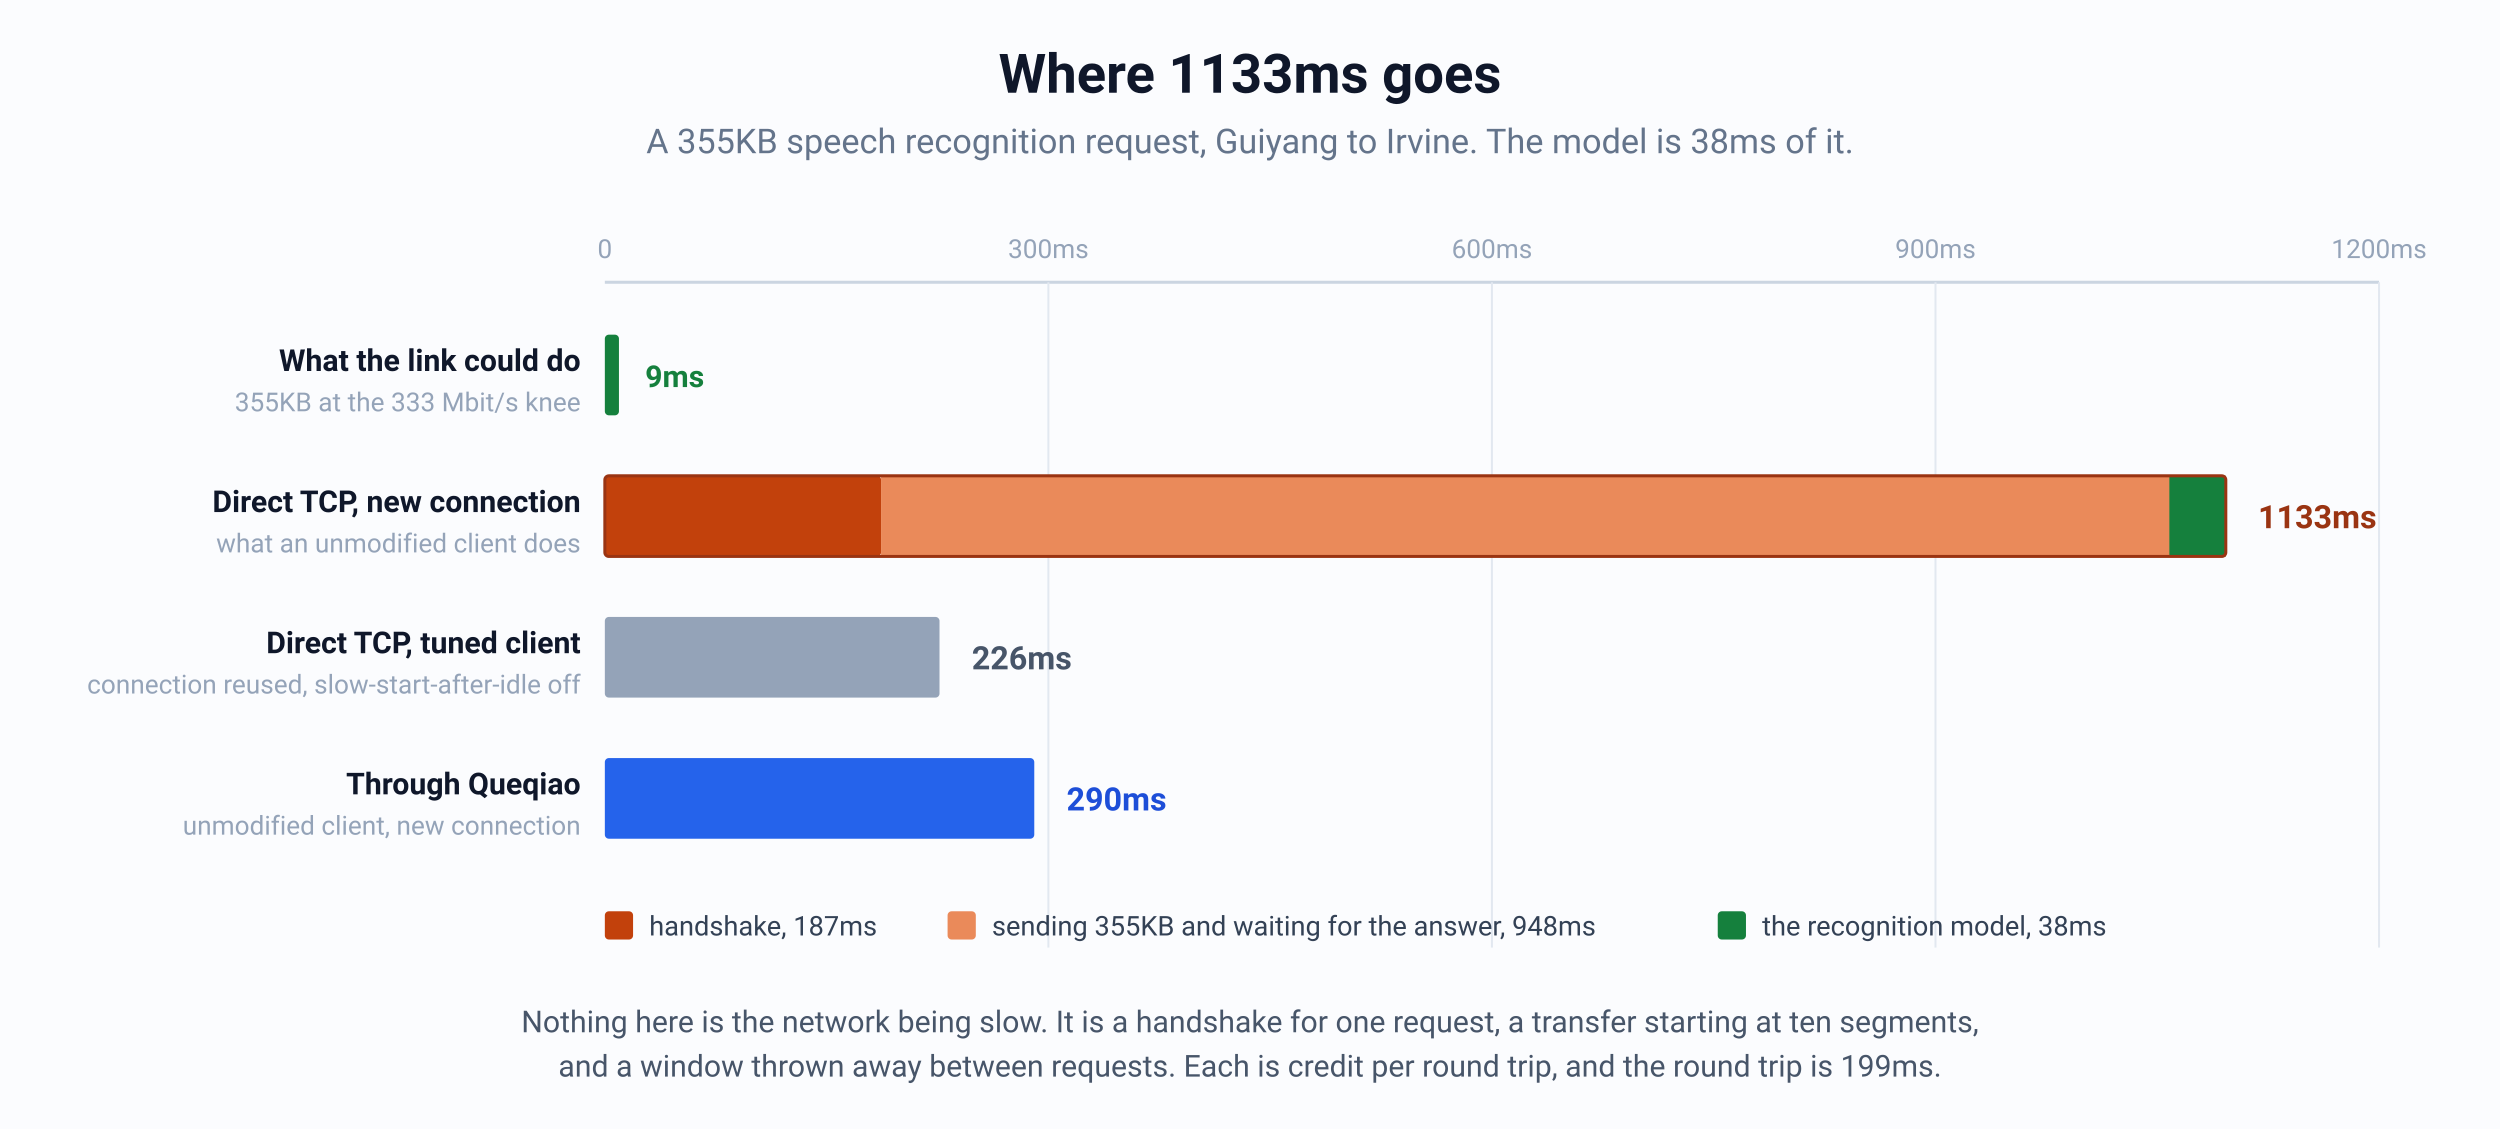
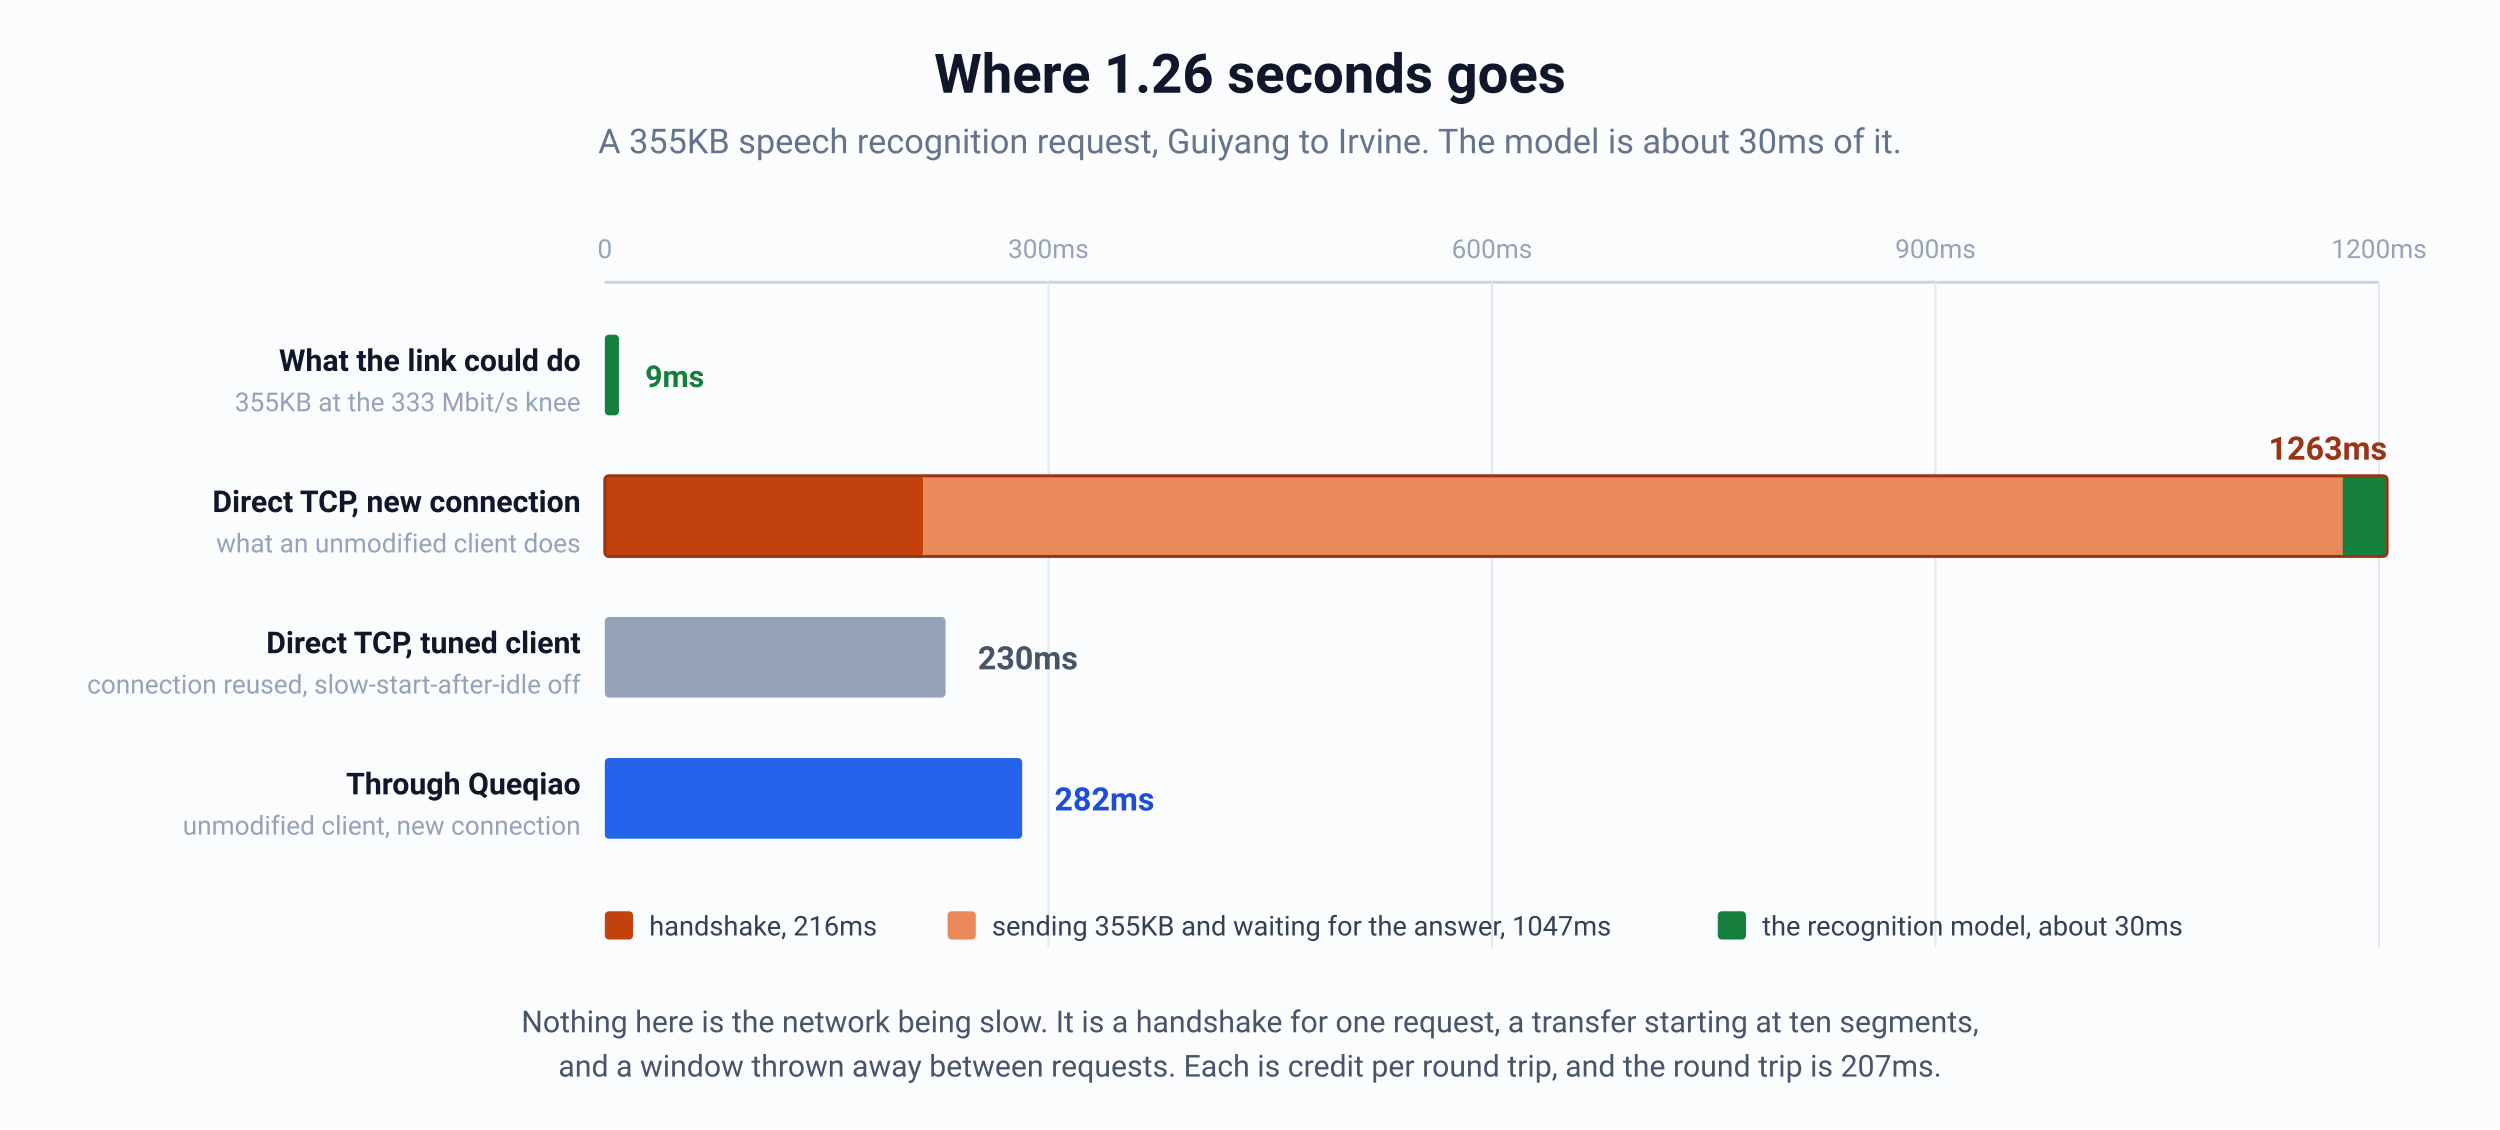
- <svg xmlns="http://www.w3.org/2000/svg" viewBox="0 0 1240 560" width="1240" height="560" font-family="-apple-system, BlinkMacSystemFont, 'Segoe UI', Roboto, Helvetica, Arial, sans-serif" role="img" aria-label="A bar chart of where 1133 milliseconds goes on a 355KB speech recognition request from Guiyang to Irvine. The path itself could carry the bytes in about 9 milliseconds. Direct TCP on a new connection takes 1133 milliseconds: 187 for the handshake, then 948 spent sending the audio and waiting for the answer, of which the recognition model is only 38. Reusing the connection and disabling slow start after idle takes it to 226 milliseconds. Through Queqiao it is 290 milliseconds.">
+ <svg xmlns="http://www.w3.org/2000/svg" viewBox="0 0 1240 560" width="1240" height="560" font-family="-apple-system, BlinkMacSystemFont, 'Segoe UI', Roboto, Helvetica, Arial, sans-serif" role="img" aria-label="A bar chart of where 1.26 seconds goes on a 355KB speech recognition request from Guiyang to Irvine. The path itself could carry the bytes in about 9 milliseconds. Direct TCP on a new connection takes 1263 milliseconds: 216 for the handshake, then 1047 spent sending the audio and waiting for the answer, of which the recognition model is only about 30. Reusing the connection and disabling slow start after idle takes it to 230 milliseconds. Through Queqiao it is 282 milliseconds.">
  <rect x="0" y="0" width="1240" height="560" fill="#FBFCFE" />
-   <text x="620" y="46" text-anchor="middle" font-size="27" font-weight="700" fill="#0F172A">Where 1133ms goes</text>
-   <text x="620" y="76" text-anchor="middle" font-size="17" fill="#64748B">A 355KB speech recognition request, Guiyang to Irvine. The model is 38ms of it.</text>
+   <text x="620" y="46" text-anchor="middle" font-size="27" font-weight="700" fill="#0F172A">Where 1.26 seconds goes</text>
+   <text x="620" y="76" text-anchor="middle" font-size="17" fill="#64748B">A 355KB speech recognition request, Guiyang to Irvine. The model is about 30ms of it.</text>
  <line x1="300" y1="140" x2="1180" y2="140" stroke="#CBD5E1" stroke-width="1.5" />
  <text x="300" y="128" text-anchor="middle" font-size="13" fill="#94A3B8">0</text>
  <text x="520" y="128" text-anchor="middle" font-size="13" fill="#94A3B8">300ms</text>
  <text x="740" y="128" text-anchor="middle" font-size="13" fill="#94A3B8">600ms</text>
  <text x="960" y="128" text-anchor="middle" font-size="13" fill="#94A3B8">900ms</text>
  <text x="1180" y="128" text-anchor="middle" font-size="13" fill="#94A3B8">1200ms</text>
  <line x1="520" y1="140" x2="520" y2="470" stroke="#E2E8F0" stroke-width="1" />
  <line x1="740" y1="140" x2="740" y2="470" stroke="#E2E8F0" stroke-width="1" />
  <line x1="960" y1="140" x2="960" y2="470" stroke="#E2E8F0" stroke-width="1" />
  <line x1="1180" y1="140" x2="1180" y2="470" stroke="#E2E8F0" stroke-width="1" />
  <text x="288" y="184" text-anchor="end" font-size="15" font-weight="600" fill="#0F172A">What the link could do</text>
  <text x="288" y="204" text-anchor="end" font-size="13" fill="#94A3B8">355KB at the 333 Mbit/s knee</text>
  <rect x="300" y="166" width="7" height="40" rx="2" fill="#15803D" />
  <text x="320" y="192" font-size="15" font-weight="600" fill="#15803D">9ms</text>
  <text x="288" y="254" text-anchor="end" font-size="15" font-weight="600" fill="#0F172A">Direct TCP, new connection</text>
  <text x="288" y="274" text-anchor="end" font-size="13" fill="#94A3B8">what an unmodified client does</text>
-   <rect x="300" y="236" width="137" height="40" rx="2" fill="#C2410C" />
-   <rect x="437" y="236" width="667" height="40" fill="#EA8A5A" />
-   <rect x="1076" y="236" width="28" height="40" fill="#15803D" />
-   <rect x="300" y="236" width="804" height="40" rx="2" fill="none" stroke="#9A3412" stroke-width="1.5" />
-   <text x="1120" y="262" font-size="16" font-weight="700" fill="#9A3412">1133ms</text>
+   <rect x="300" y="236" width="158" height="40" rx="2" fill="#C2410C" />
+   <rect x="458" y="236" width="726" height="40" fill="#EA8A5A" />
+   <rect x="1162" y="236" width="22" height="40" fill="#15803D" />
+   <rect x="300" y="236" width="884" height="40" rx="2" fill="none" stroke="#9A3412" stroke-width="1.5" />
+   <text x="1184" y="228" text-anchor="end" font-size="16" font-weight="700" fill="#9A3412">1263ms</text>
  <text x="288" y="324" text-anchor="end" font-size="15" font-weight="600" fill="#0F172A">Direct TCP, tuned client</text>
  <text x="288" y="344" text-anchor="end" font-size="13" fill="#94A3B8">connection reused, slow-start-after-idle off</text>
-   <rect x="300" y="306" width="166" height="40" rx="2" fill="#94A3B8" />
-   <text x="482" y="332" font-size="16" font-weight="700" fill="#475569">226ms</text>
+   <rect x="300" y="306" width="169" height="40" rx="2" fill="#94A3B8" />
+   <text x="485" y="332" font-size="16" font-weight="700" fill="#475569">230ms</text>
  <text x="288" y="394" text-anchor="end" font-size="15" font-weight="600" fill="#0F172A">Through Queqiao</text>
  <text x="288" y="414" text-anchor="end" font-size="13" fill="#94A3B8">unmodified client, new connection</text>
-   <rect x="300" y="376" width="213" height="40" rx="2" fill="#2563EB" />
-   <text x="529" y="402" font-size="16" font-weight="700" fill="#1D4ED8">290ms</text>
+   <rect x="300" y="376" width="207" height="40" rx="2" fill="#2563EB" />
+   <text x="523" y="402" font-size="16" font-weight="700" fill="#1D4ED8">282ms</text>
  <rect x="300" y="452" width="14" height="14" rx="2" fill="#C2410C" />
-   <text x="322" y="464" font-size="13.5" fill="#334155">handshake, 187ms</text>
+   <text x="322" y="464" font-size="13.5" fill="#334155">handshake, 216ms</text>
  <rect x="470" y="452" width="14" height="14" rx="2" fill="#EA8A5A" />
-   <text x="492" y="464" font-size="13.5" fill="#334155">sending 355KB and waiting for the answer, 948ms</text>
+   <text x="492" y="464" font-size="13.5" fill="#334155">sending 355KB and waiting for the answer, 1047ms</text>
  <rect x="852" y="452" width="14" height="14" rx="2" fill="#15803D" />
-   <text x="874" y="464" font-size="13.5" fill="#334155">the recognition model, 38ms</text>
+   <text x="874" y="464" font-size="13.5" fill="#334155">the recognition model, about 30ms</text>
  <text x="620" y="512" text-anchor="middle" font-size="15" fill="#475569">Nothing here is the network being slow. It is a handshake for one request, a transfer starting at ten segments,</text>
-   <text x="620" y="534" text-anchor="middle" font-size="15" fill="#475569">and a window thrown away between requests. Each is credit per round trip, and the round trip is 199ms.</text>
+   <text x="620" y="534" text-anchor="middle" font-size="15" fill="#475569">and a window thrown away between requests. Each is credit per round trip, and the round trip is 207ms.</text>
</svg>
